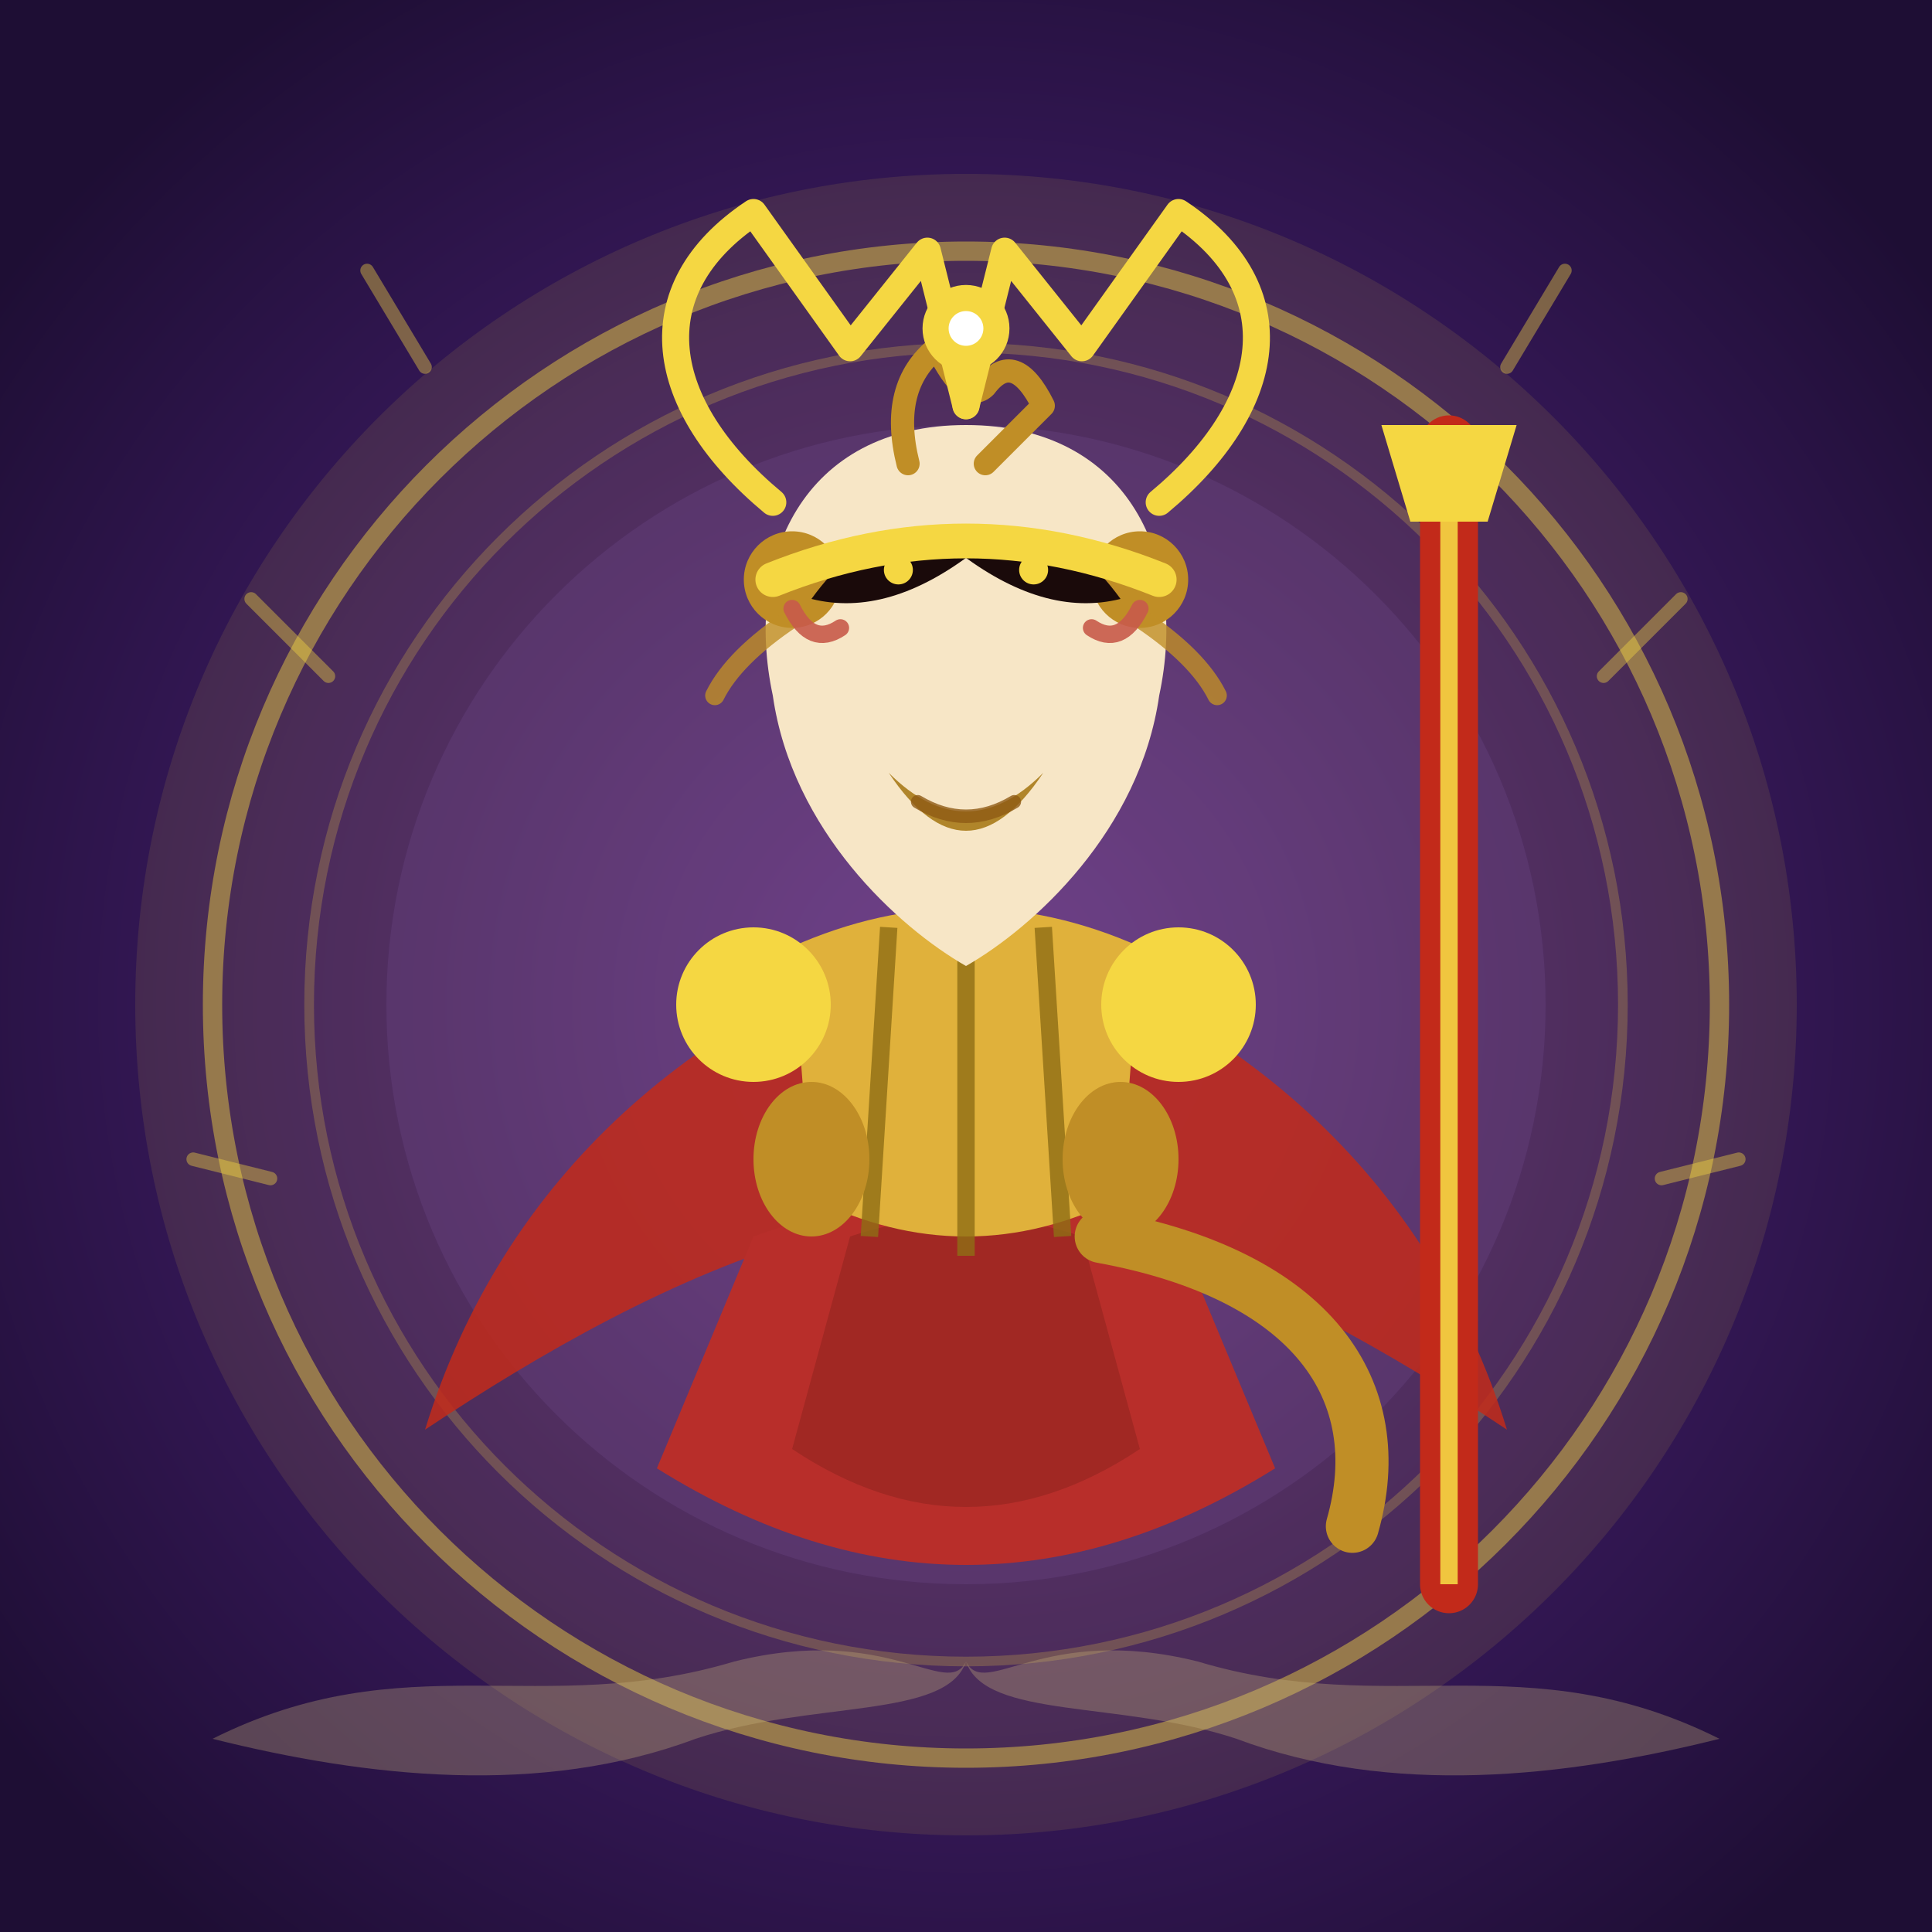
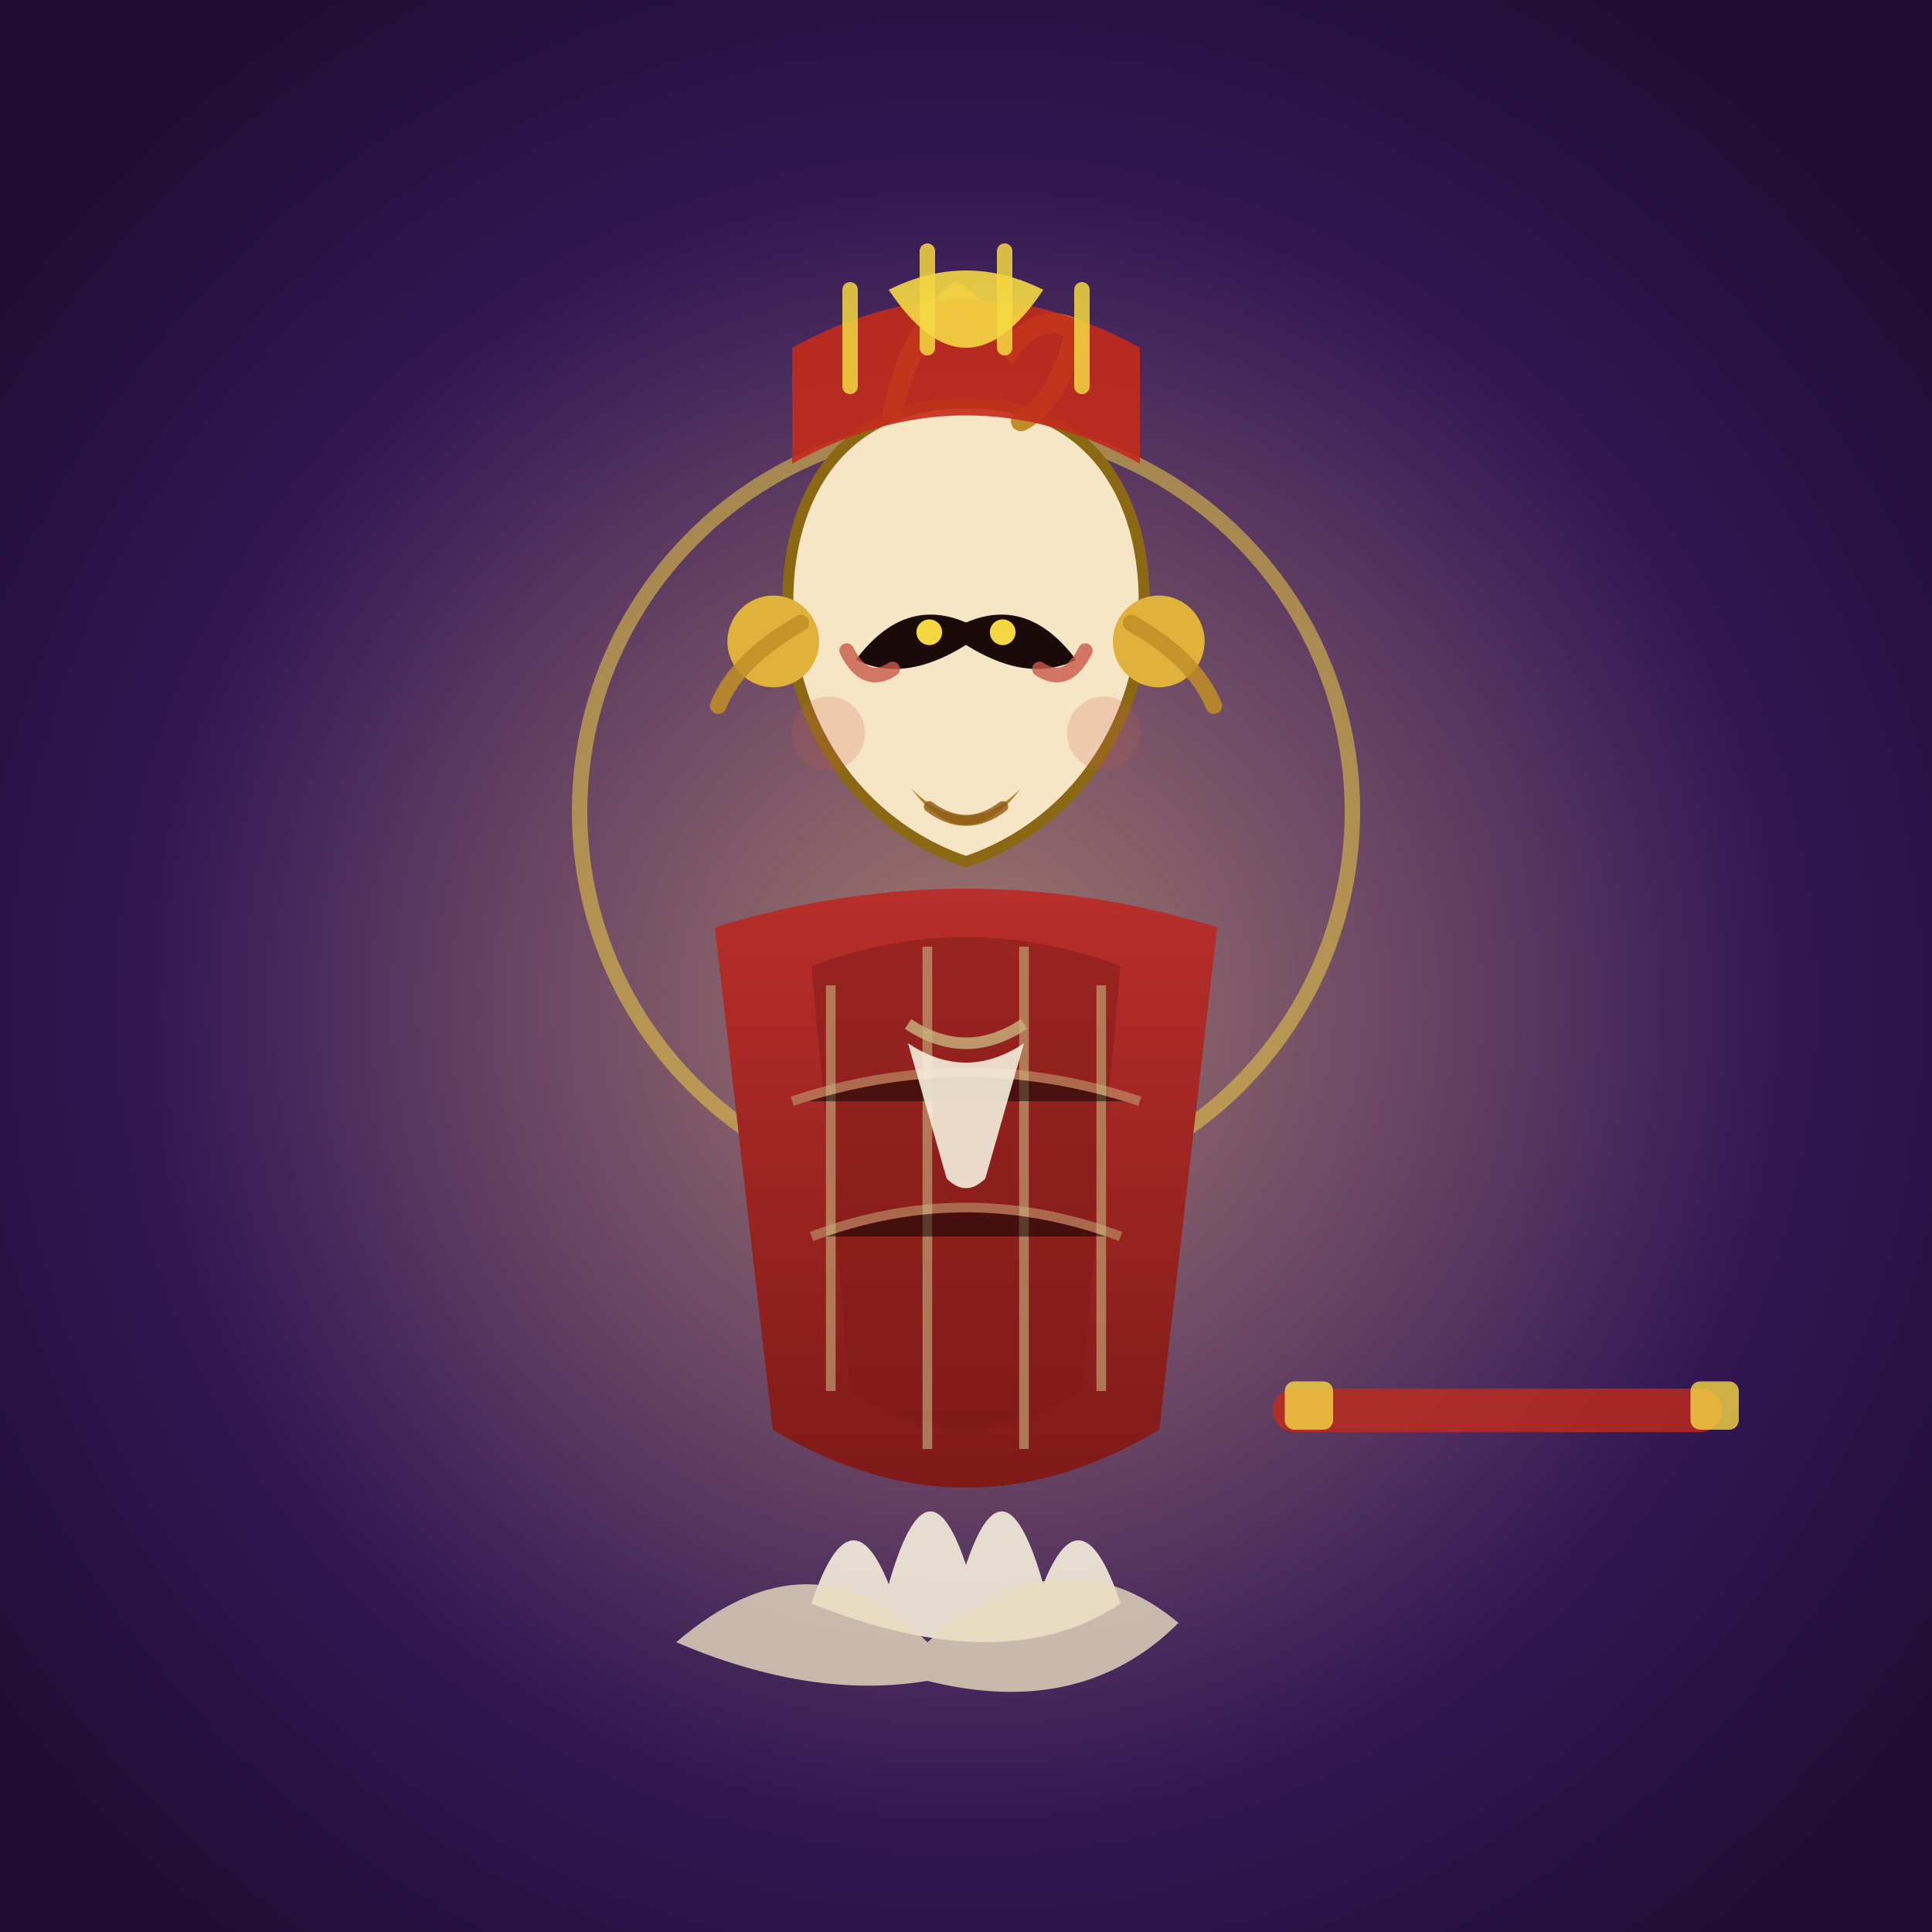
- <svg xmlns="http://www.w3.org/2000/svg" viewBox="0 0 200 200" role="img" aria-label="孙悟空·五阶·封神·五百年劫">
+ <svg xmlns="http://www.w3.org/2000/svg" viewBox="0 0 200 200" role="img" aria-label="孙悟空·五阶·封神·斗战胜佛">
  <defs>
    <radialGradient id="bg" cx="50%" cy="52%" r="62%">
      <stop offset="0%" stop-color="#5B2A8A" />
      <stop offset="55%" stop-color="#3A1A5E" />
      <stop offset="100%" stop-color="#1E0E34" />
    </radialGradient>
-     <radialGradient id="fur" cx="44%" cy="38%" r="76%">
-       <stop offset="0%" stop-color="#EBC55A" />
-       <stop offset="60%" stop-color="#E0B13B" />
-       <stop offset="100%" stop-color="#C08E26" />
-     </radialGradient>
-     <radialGradient id="core" cx="50%" cy="50%" r="50%">
-       <stop offset="0%" stop-color="#F5D742" stop-opacity="0.9" />
+     <radialGradient id="glow" cx="50%" cy="50%" r="50%">
+       <stop offset="0%" stop-color="#F5D742" stop-opacity="0.45" />
      <stop offset="100%" stop-color="#F5D742" stop-opacity="0" />
    </radialGradient>
+     <linearGradient id="kasaya" x1="0" y1="0" x2="0" y2="1">
+       <stop offset="0%" stop-color="#B82E2A" />
+       <stop offset="100%" stop-color="#7E1A18" />
+     </linearGradient>
+     <g id="wukong-head">
+       <path d="M 0 -34 C 16 -34 21 -20 19 -7 C 17 5 9 13 0 16 C -9 13 -17 5 -19 -7 C -21 -20 -16 -34 0 -34 Z" fill="#F7E6C6" stroke="#8B6914" stroke-width="1.2" />
+       <circle cx="-21" cy="-8" r="5" fill="#E0B13B" />
+       <circle cx="21" cy="-8" r="5" fill="#E0B13B" />
+       <path d="M -8 -33 Q -6 -42 -1 -46 Q 3 -43 5 -40 Q 8 -44 12 -42 Q 10 -34 6 -32" fill="none" stroke="#C08E26" stroke-width="2.2" stroke-linecap="round" />
+       <path d="M -18 -10 Q -25 -6 -27 -1 M 18 -10 Q 25 -6 27 -1" fill="none" stroke="#C08E26" stroke-width="1.8" stroke-linecap="round" opacity="0.85" />
+       <path d="M -12 -6 Q -6 -14 2 -9 Q -6 -3 -12 -6 Z" fill="#1A0A0A" />
+       <path d="M -2 -9 Q 6 -14 12 -6 Q 6 -3 -2 -9 Z" fill="#1A0A0A" />
+       <circle cx="-4" cy="-9" r="1.4" fill="#F5D742" />
+       <circle cx="4" cy="-9" r="1.4" fill="#F5D742" />
+       <path d="M -13 -7 Q -11 -3 -8 -5" fill="none" stroke="#C85A4A" stroke-width="1.6" stroke-linecap="round" opacity="0.8" />
+       <path d="M 13 -7 Q 11 -3 8 -5" fill="none" stroke="#C85A4A" stroke-width="1.6" stroke-linecap="round" opacity="0.8" />
+       <path d="M -6 8 Q 0 14 6 8 Q 0 16 -6 8 Z" fill="#B0852A" />
+       <path d="M -4 10 Q 0 13 4 10" fill="none" stroke="#8E5A14" stroke-width="1.2" stroke-linecap="round" opacity="0.8" />
+       <circle cx="-15" cy="2" r="4" fill="#C85A4A" opacity="0.2" />
+       <circle cx="15" cy="2" r="4" fill="#C85A4A" opacity="0.2" />
+     </g>
  </defs>
  <rect width="200" height="200" fill="url(#bg)" />
-   <g>
-     <animate attributeName="opacity" values="1;0.7;1" dur="3.2s" repeatCount="indefinite" />
-     <circle cx="100" cy="104" r="86" fill="#F5D742" opacity="0.1" />
-     <circle cx="100" cy="104" r="78" fill="none" stroke="#F5D742" stroke-width="2" opacity="0.45" />
-     <circle cx="100" cy="104" r="68" fill="none" stroke="#F5D742" stroke-width="1" opacity="0.22" />
-   </g>
-   <circle cx="100" cy="104" r="60" fill="#9A6EC4" opacity="0.12" />
-   <path d="M 22 180 C 42 170 56 178 76 172 C 92 168 98 176 100 172 C 98 178 84 176 72 180 C 56 186 38 184 22 180 Z" fill="#C9B37E" opacity="0.32" />
-   <path d="M 178 180 C 158 170 144 178 124 172 C 108 168 102 176 100 172 C 102 178 116 176 128 180 C 144 186 162 184 178 180 Z" fill="#C9B37E" opacity="0.32" />
-   <path d="M 100 96 C 72 104 52 122 44 148 C 56 140 70 132 84 128 C 90 120 96 108 100 100 Z" fill="#C22A1A" opacity="0.85" />
-   <path d="M 100 96 C 128 104 148 122 156 148 C 144 140 130 132 116 128 C 110 120 104 108 100 100 Z" fill="#C22A1A" opacity="0.85" />
-   <line x1="150" y1="46" x2="150" y2="164" stroke="#C22A1A" stroke-width="6" stroke-linecap="round" />
-   <line x1="150" y1="46" x2="150" y2="164" stroke="#F5D742" stroke-width="1.8" opacity="0.9" />
-   <path d="M 143 44 L 157 44 L 154 54 L 146 54 Z" fill="#F5D742" />
-   <path d="M 78 128 Q 100 120 122 128 L 132 152 Q 100 172 68 152 Z" fill="#B82E2A" />
-   <path d="M 88 128 Q 100 124 112 128 L 118 150 Q 100 162 82 150 Z" fill="#8E221E" opacity="0.55" />
-   <path d="M 82 98 Q 100 90 118 98 L 116 124 Q 100 132 84 124 Z" fill="#E0B13B" />
-   <path d="M 92 96 L 90 128 M 100 94 L 100 130 M 108 96 L 110 128" stroke="#8E6E14" stroke-width="1.8" opacity="0.8" />
-   <circle cx="78" cy="104" r="8" fill="#F5D742" />
-   <circle cx="122" cy="104" r="8" fill="#F5D742" />
-   <ellipse cx="84" cy="120" rx="6" ry="8" fill="#C08E26" />
-   <ellipse cx="116" cy="120" rx="6" ry="8" fill="#C08E26" />
-   <path d="M 114 128 C 136 132 144 144 140 158" fill="none" stroke="#C08E26" stroke-width="5.5" stroke-linecap="round" />
-   <ellipse cx="100" cy="62" rx="16" ry="14" fill="url(#fur)" />
-   <path d="M 100 44 C 117 44 123 58 120 72 C 118 86 107 96 100 100 C 93 96 82 86 80 72 C 77 58 83 44 100 44 Z" fill="#F7E6C6" />
-   <circle cx="82" cy="60" r="5" fill="#C08E26" />
-   <circle cx="118" cy="60" r="5" fill="#C08E26" />
-   <path d="M 94 48 Q 92 40 97 36 Q 100 42 102 40 Q 105 36 108 42 Q 104 46 102 48" fill="none" stroke="#C08E26" stroke-width="2.4" stroke-linecap="round" stroke-linejoin="round" />
-   <path d="M 82 64 Q 76 68 74 72 M 118 64 Q 124 68 126 72" fill="none" stroke="#C08E26" stroke-width="2" stroke-linecap="round" opacity="0.8" />
-   <path d="M 84 62 Q 92 51 101 57 Q 92 64 84 62 Z" fill="#1A0A0A" />
-   <path d="M 99 57 Q 108 51 116 62 Q 108 64 99 57 Z" fill="#1A0A0A" />
-   <circle cx="93" cy="59" r="1.5" fill="#F5D742" />
-   <circle cx="107" cy="59" r="1.5" fill="#F5D742" />
-   <path d="M 82 63 Q 84 67 87 65" fill="none" stroke="#C85A4A" stroke-width="1.8" stroke-linecap="round" opacity="0.9" />
-   <path d="M 118 63 Q 116 67 113 65" fill="none" stroke="#C85A4A" stroke-width="1.8" stroke-linecap="round" opacity="0.9" />
-   <path d="M 92 80 Q 100 88 108 80 Q 100 92 92 80 Z" fill="#B0852A" />
-   <path d="M 95 83 Q 100 86 105 83" fill="none" stroke="#8E5A14" stroke-width="1.4" stroke-linecap="round" opacity="0.8" />
-   <path d="M 80 52 C 68 42 66 30 78 22 L 88 36 L 96 26 L 100 42" fill="none" stroke="#F5D742" stroke-width="2.8" stroke-linecap="round" stroke-linejoin="round" />
-   <path d="M 120 52 C 132 42 134 30 122 22 L 112 36 L 104 26 L 100 42" fill="none" stroke="#F5D742" stroke-width="2.8" stroke-linecap="round" stroke-linejoin="round" />
-   <path d="M 80 60 Q 100 52 120 60" fill="none" stroke="#F5D742" stroke-width="3.6" stroke-linecap="round" />
-   <circle cx="100" cy="34" r="4.5" fill="#F5D742">
-     <animate attributeName="r" values="4.5;5.5;4.5" dur="2.4s" repeatCount="indefinite" />
+   <circle cx="100" cy="104" r="84" fill="url(#glow)">
+     <animate attributeName="r" values="84;94;84" dur="3.6s" repeatCount="indefinite" />
+     <animate attributeName="opacity" values="0.9;0.5;0.9" dur="3.6s" repeatCount="indefinite" />
  </circle>
-   <circle cx="100" cy="34" r="1.8" fill="#FFF" />
-   <g stroke="#F5D742" stroke-width="1.4" opacity="0.4" stroke-linecap="round">
-     <path d="M 34 70 L 26 62" />
-     <path d="M 166 70 L 174 62" />
-     <path d="M 44 38 L 38 28" />
-     <path d="M 156 38 L 162 28" />
-     <path d="M 28 122 L 20 120" />
-     <path d="M 172 122 L 180 120" />
-   </g>
+   <circle cx="100" cy="84" r="40" fill="none" stroke="#F5D742" stroke-width="1.6" opacity="0.5">
+     <animate attributeName="opacity" values="0.5;0.75;0.5" dur="3s" repeatCount="indefinite" />
+   </circle>
+   <path d="M 84 166 Q 88 154 92 164 Q 96 150 100 162 Q 104 150 108 164 Q 112 154 116 166 Q 104 174 84 166 Z" fill="#F5EEDC" opacity="0.9" />
+   <path d="M 70 170 Q 84 158 96 170 Q 110 158 122 168 Q 112 178 96 174 Q 84 176 70 170 Z" fill="#E8DCC0" opacity="0.8" />
+   <path d="M 74 96 Q 100 88 126 96 L 120 148 Q 100 160 80 148 Z" fill="url(#kasaya)" />
+   <path d="M 84 100 Q 100 94 116 100 L 112 144 Q 100 152 88 144 Z" fill="#7E1A18" opacity="0.5" />
+   <path d="M 86 102 L 86 144 M 96 98 L 96 150 M 106 98 L 106 150 M 114 102 L 114 144" stroke="#C9B37E" stroke-width="1" opacity="0.6" />
+   <path d="M 82 114 Q 100 108 118 114 M 84 128 Q 100 122 116 128" stroke="#C9B37E" stroke-width="1" opacity="0.5" />
+   <path d="M 94 108 Q 100 112 106 108 L 102 122 Q 100 124 98 122 Z" fill="#F5EEDC" opacity="0.9" />
+   <path d="M 94 106 Q 100 110 106 106" fill="none" stroke="#C9B37E" stroke-width="1.2" opacity="0.8" />
+   <line x1="134" y1="146" x2="176" y2="146" stroke="#C22A1A" stroke-width="4.5" stroke-linecap="round" opacity="0.8" />
+   <rect x="133" y="143" width="5" height="5" rx="1" fill="#F5D742" opacity="0.8" />
+   <rect x="175" y="143" width="5" height="5" rx="1" fill="#F5D742" opacity="0.8" />
+   <use href="#wukong-head" transform="translate(100,74) scale(0.95)" />
+   <path d="M 82 48 Q 100 38 118 48 L 118 36 Q 100 26 82 36 Z" fill="#C22A1A" opacity="0.9" />
+   <path d="M 88 40 L 88 30 M 96 36 L 96 26 M 104 36 L 104 26 M 112 40 L 112 30" stroke="#F5D742" stroke-width="1.6" stroke-linecap="round" opacity="0.85" />
+   <path d="M 92 30 Q 100 26 108 30 Q 104 36 100 36 Q 96 36 92 30 Z" fill="#F5D742" opacity="0.9" />
  <g fill="#F5D742">
-     <circle cx="54" cy="118">
-       <animate attributeName="cy" values="118;108;118" dur="3.2s" repeatCount="indefinite" />
-       <animate attributeName="opacity" values="0.85;0.2;0.85" dur="3.2s" repeatCount="indefinite" />
+     <circle cx="54" cy="112">
+       <animate attributeName="cy" values="112;102;112" dur="3.4s" repeatCount="indefinite" />
+       <animate attributeName="opacity" values="0.55;0.15;0.55" dur="3.4s" repeatCount="indefinite" />
    </circle>
-     <circle cx="146" cy="118">
-       <animate attributeName="cy" values="118;108;118" dur="3.6s" repeatCount="indefinite" />
-       <animate attributeName="opacity" values="0.85;0.2;0.85" dur="3.6s" repeatCount="indefinite" />
+     <circle cx="146" cy="112">
+       <animate attributeName="cy" values="112;102;112" dur="3.8s" repeatCount="indefinite" />
+       <animate attributeName="opacity" values="0.55;0.15;0.55" dur="3.8s" repeatCount="indefinite" />
    </circle>
  </g>
</svg>
